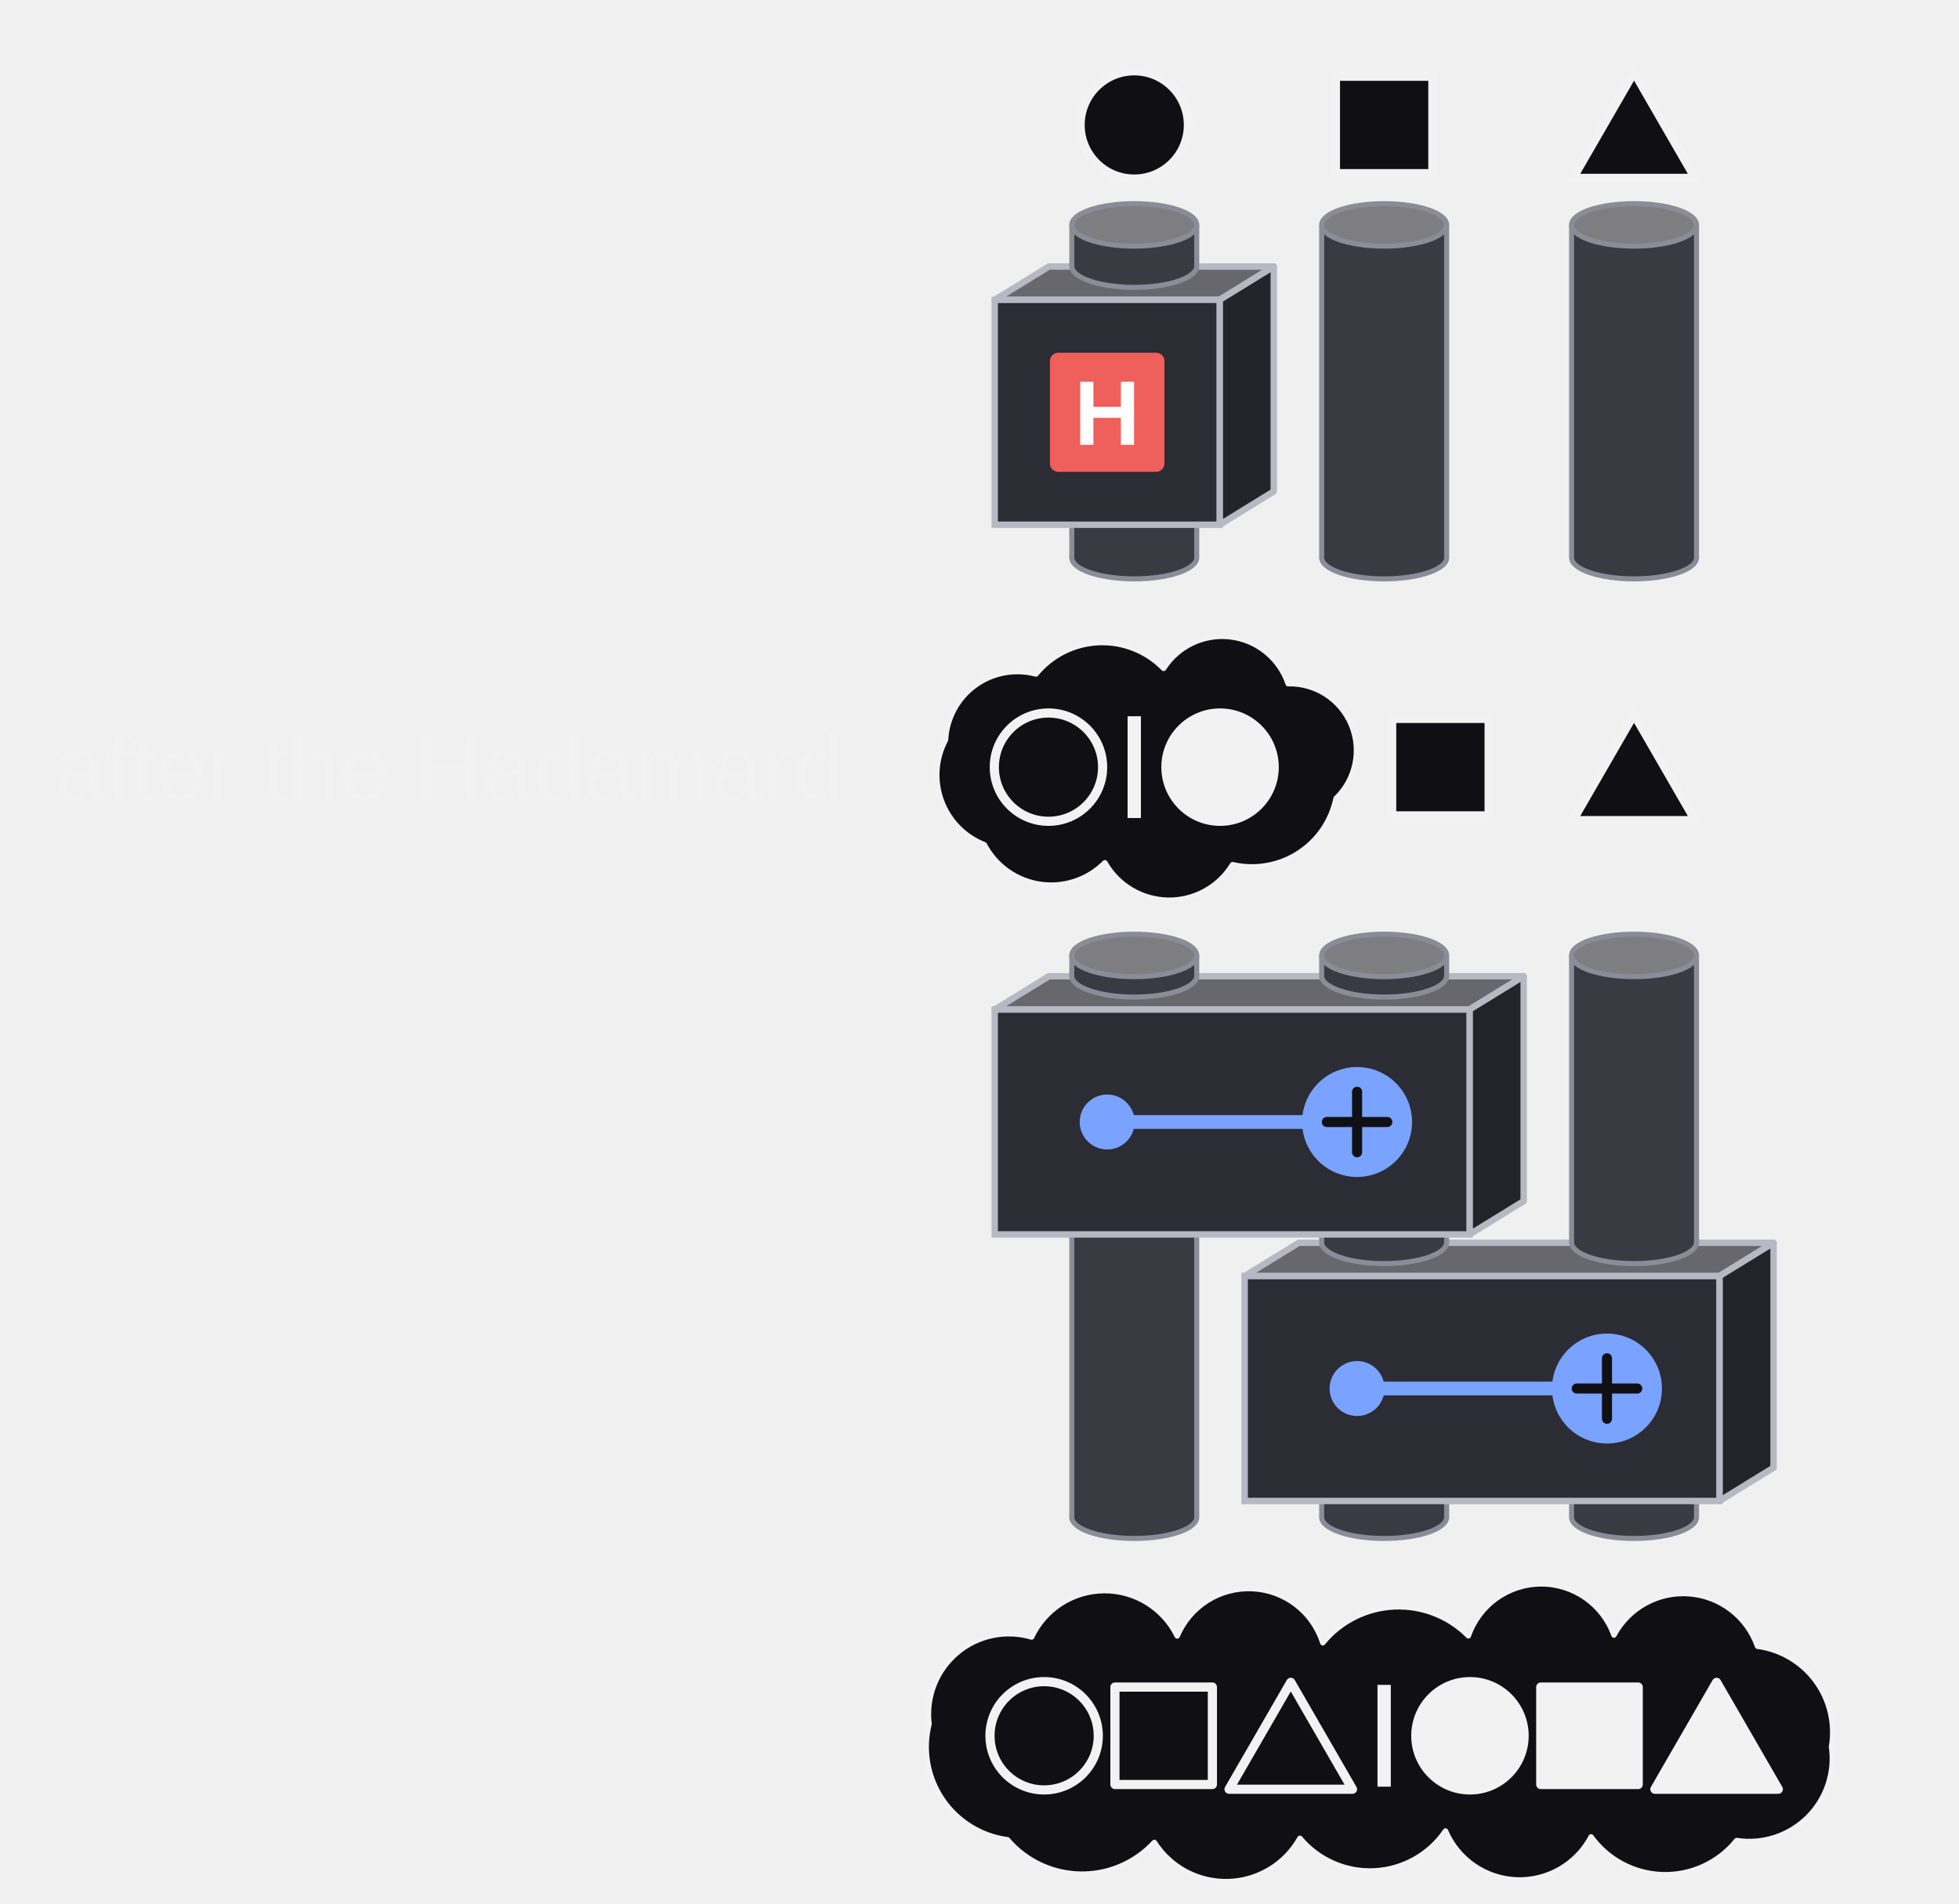
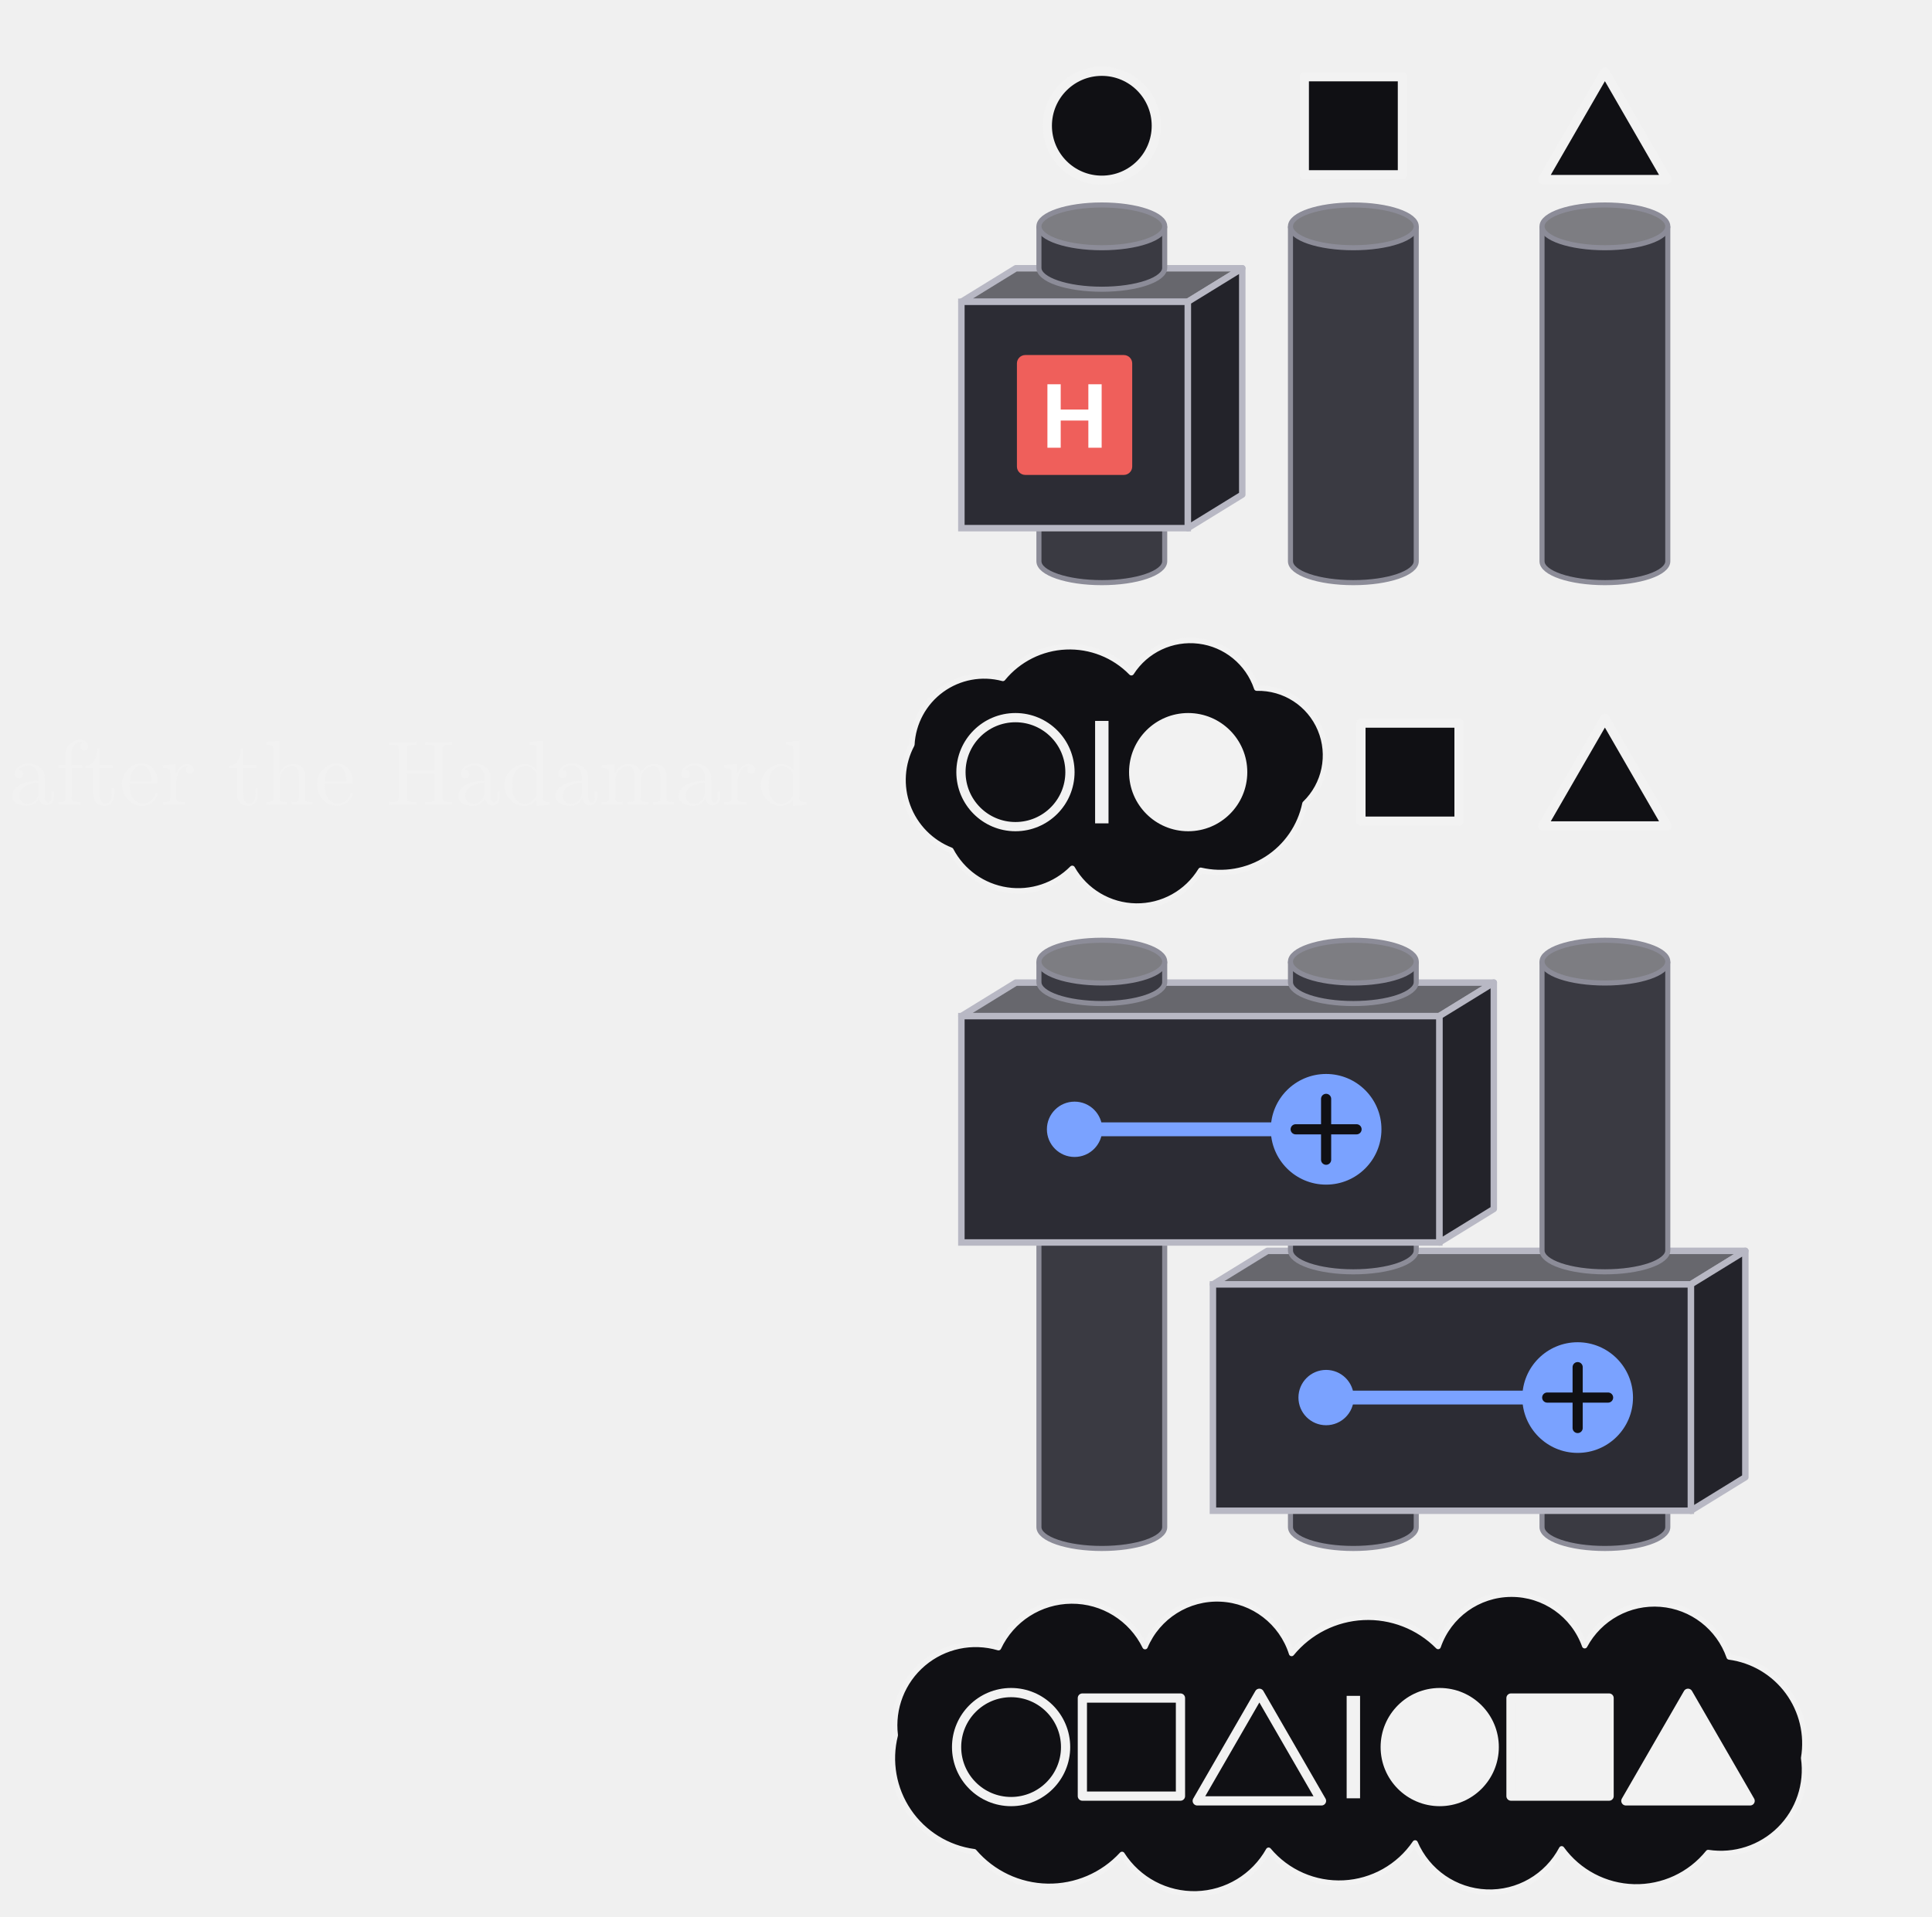
- <svg xmlns="http://www.w3.org/2000/svg" viewBox="-272.336 -17 470.357 457.175" width="470.357" height="457.175" shape-rendering="geometricPrecision">
+ <svg xmlns="http://www.w3.org/2000/svg" viewBox="-262.813 -17 460.834 457.175" width="460.834" height="457.175" shape-rendering="geometricPrecision">
  <g>
    <g data-key="pipe:2:controlled@2-3#0">
      <path d="M45 339.413L45 347.313A15 5.1 0 0 0 75 347.313L75 339.413" fill="#3a3a42" stroke="#8c8c98" stroke-width="1.21" />
    </g>
    <g data-key="pipe:3:controlled@2-3#0">
      <path d="M105 339.413L105 347.313A15 5.1 0 0 0 135 347.313L135 339.413" fill="#3a3a42" stroke="#8c8c98" stroke-width="1.21" />
    </g>
    <g data-key="controlled@2-3#0">
      <path d="M26.5 289.413L39.5 281.413L153.5 281.413L140.5 289.413Z" fill="#67676d" stroke="#b8b8c4" stroke-width="1.54" stroke-linejoin="round" />
      <path d="M140.5 289.413L153.5 281.413L153.5 335.413L140.5 343.413Z" fill="#23232a" stroke="#b8b8c4" stroke-width="1.54" stroke-linejoin="round" />
      <rect x="26.5" y="289.413" width="114" height="54" fill="#2c2c34" stroke="#b8b8c4" stroke-width="1.54" />
    </g>
    <g data-key="pipe:1:controlled@1-2#0">
      <path d="M-15 275.413L-15 347.313A15 5.1 0 0 0 15 347.313L15 275.413" fill="#3a3a42" stroke="#8c8c98" stroke-width="1.21" />
    </g>
    <g data-key="pipe:2:controlled@1-2#0">
      <path d="M45 275.413L45 281.313A15 5.1 0 0 0 75 281.313L75 275.413" fill="#3a3a42" stroke="#8c8c98" stroke-width="1.21" />
    </g>
    <g data-key="controlled@1-2#0">
      <path d="M-33.5 225.413L-20.5 217.413L93.5 217.413L80.5 225.413Z" fill="#67676d" stroke="#b8b8c4" stroke-width="1.54" stroke-linejoin="round" />
      <path d="M80.5 225.413L93.5 217.413L93.5 271.413L80.5 279.413Z" fill="#23232a" stroke="#b8b8c4" stroke-width="1.54" stroke-linejoin="round" />
      <rect x="-33.5" y="225.413" width="114" height="54" fill="#2c2c34" stroke="#b8b8c4" stroke-width="1.54" />
    </g>
    <g data-key="pipe:1:n2">
      <path d="M-15 212.413L-15 217.313A15 5.1 0 0 0 15 217.313L15 212.413" fill="#3a3a42" stroke="#8c8c98" stroke-width="1.21" />
      <ellipse cx="0" cy="212.413" rx="15" ry="5.1" fill="#7d7d82" stroke="#8c8c98" stroke-width="1.21" />
    </g>
    <g data-key="pipe:2:n1">
      <path d="M45 212.413L45 217.313A15 5.1 0 0 0 75 217.313L75 212.413" fill="#3a3a42" stroke="#8c8c98" stroke-width="1.21" />
      <ellipse cx="60" cy="212.413" rx="15" ry="5.1" fill="#7d7d82" stroke="#8c8c98" stroke-width="1.21" />
    </g>
    <g data-key="pipe:3:n1">
      <path d="M105 212.413L105 281.313A15 5.1 0 0 0 135 281.313L135 212.413" fill="#3a3a42" stroke="#8c8c98" stroke-width="1.21" />
      <ellipse cx="120" cy="212.413" rx="15" ry="5.1" fill="#7d7d82" stroke="#8c8c98" stroke-width="1.21" />
    </g>
    <g data-key="pipe:1:single:H@1-1#0">
      <path d="M-15 105L-15 116.9A15 5.1 0 0 0 15 116.9L15 105" fill="#3a3a42" stroke="#8c8c98" stroke-width="1.21" />
    </g>
    <g data-key="single:H@1-1#0">
      <path d="M-33.5 55L-20.5 47L33.5 47L20.5 55Z" fill="#67676d" stroke="#b8b8c4" stroke-width="1.54" stroke-linejoin="round" />
      <path d="M20.5 55L33.5 47L33.5 101L20.5 109Z" fill="#23232a" stroke="#b8b8c4" stroke-width="1.54" stroke-linejoin="round" />
      <rect x="-33.5" y="55" width="54" height="54" fill="#2c2c34" stroke="#b8b8c4" stroke-width="1.54" />
      <rect x="-20.25" y="67.7" width="27.5" height="28.6" rx="2" fill="#ef5f5b" />
      <text x="-6.5" y="89.81" text-anchor="middle" font-family="ui-sans-serif, system-ui, -apple-system, 'Helvetica Neue', Arial, sans-serif" font-size="22" font-weight="700" fill="#ffffff">H</text>
    </g>
    <g data-key="pipe:1:n0">
      <path d="M-15 37L-15 46.9A15 5.1 0 0 0 15 46.9L15 37" fill="#3a3a42" stroke="#8c8c98" stroke-width="1.21" />
      <ellipse cx="0" cy="37" rx="15" ry="5.1" fill="#7d7d82" stroke="#8c8c98" stroke-width="1.21" />
    </g>
    <g data-key="pipe:2:n0">
      <path d="M45 37L45 116.9A15 5.1 0 0 0 75 116.9L75 37" fill="#3a3a42" stroke="#8c8c98" stroke-width="1.21" />
      <ellipse cx="60" cy="37" rx="15" ry="5.1" fill="#7d7d82" stroke="#8c8c98" stroke-width="1.21" />
    </g>
    <g data-key="pipe:3:n0">
      <path d="M105 37L105 116.9A15 5.1 0 0 0 135 116.9L135 37" fill="#3a3a42" stroke="#8c8c98" stroke-width="1.21" />
      <ellipse cx="120" cy="37" rx="15" ry="5.1" fill="#7d7d82" stroke="#8c8c98" stroke-width="1.21" />
    </g>
    <g data-key="view@1-3#0">
      <path d="M-23.6 144.844A20.573 20.573 0 0 1 7.05 143.491A16.7 16.7 0 0 1 36.945 147.166A16.027 16.027 0 0 1 48.455 174.725A20.621 20.621 0 0 1 23.6 190.623A17.782 17.782 0 0 1 -7.05 190.162A18.141 18.141 0 0 1 -36 185.828A17.984 17.984 0 0 1 -45.308 160.64A17.273 17.273 0 0 1 -23.6 144.844Z" fill="#101014" stroke="#f2f2f2" stroke-width="1.3" stroke-linejoin="round" />
    </g>
    <g data-key="view@1-3#0">
      <g transform="translate(-20.6 167.206)">
        <path d="M-13 0A13 13 0 1 0 13 0A13 13 0 1 0 -13 0Z" fill="#101014" stroke="#f2f2f2" stroke-width="2.2" stroke-linejoin="round" />
      </g>
    </g>
    <g data-key="view@1-3#0">
      <g transform="translate(20.6 167.206)">
        <path d="M-13 0A13 13 0 1 0 13 0A13 13 0 1 0 -13 0Z" fill="#f2f2f2" stroke="#f2f2f2" stroke-width="2.2" stroke-linejoin="round" />
      </g>
    </g>
    <g data-key="view@1-3#0">
      <rect x="-1.6" y="154.986" width="3.2" height="24.44" fill="#f2f2f2" />
    </g>
    <g data-key="view@1-3#0">
      <g transform="translate(73.506 167.206)">
        <path d="M-11.7 -11.7L11.7 -11.7L11.7 11.7L-11.7 11.7Z" fill="#101014" stroke="#f2f2f2" stroke-width="2.2" stroke-linejoin="round" />
      </g>
    </g>
    <g data-key="view@1-3#0">
      <g transform="translate(120 167.206)">
        <path d="M0 -12.834L14.82 12.834L-14.82 12.834Z" fill="#101014" stroke="#f2f2f2" stroke-width="2.2" stroke-linejoin="round" />
      </g>
    </g>
    <g data-key="controlled@1-2#0">
      <line x1="-6.5" y1="252.413" x2="53.5" y2="252.413" stroke="#7aa2ff" stroke-width="3.3" stroke-linecap="round" />
    </g>
    <g data-key="controlled@1-2#0">
      <circle cx="-6.5" cy="252.413" r="6.6" fill="#7aa2ff" />
    </g>
    <g data-key="controlled@1-2#0">
      <circle cx="53.5" cy="252.413" r="13.2" fill="#7aa2ff" />
      <line x1="46.24" y1="252.413" x2="60.76" y2="252.413" stroke="#101014" stroke-width="2.42" stroke-linecap="round" />
      <line x1="53.5" y1="245.153" x2="53.5" y2="259.673" stroke="#101014" stroke-width="2.42" stroke-linecap="round" />
    </g>
    <g data-key="controlled@2-3#0">
      <line x1="53.5" y1="316.413" x2="113.5" y2="316.413" stroke="#7aa2ff" stroke-width="3.3" stroke-linecap="round" />
    </g>
    <g data-key="controlled@2-3#0">
      <circle cx="53.5" cy="316.413" r="6.6" fill="#7aa2ff" />
    </g>
    <g data-key="controlled@2-3#0">
      <circle cx="113.5" cy="316.413" r="13.2" fill="#7aa2ff" />
      <line x1="106.24" y1="316.413" x2="120.76" y2="316.413" stroke="#101014" stroke-width="2.42" stroke-linecap="round" />
      <line x1="113.5" y1="309.153" x2="113.5" y2="323.673" stroke="#101014" stroke-width="2.42" stroke-linecap="round" />
    </g>
    <g data-key="state:in">
      <g transform="translate(0 13)">
        <path d="M-13 0A13 13 0 1 0 13 0A13 13 0 1 0 -13 0Z" fill="#101014" stroke="#f2f2f2" stroke-width="2.2" stroke-linejoin="round" />
      </g>
    </g>
    <g data-key="state:in">
      <g transform="translate(60 13)">
        <path d="M-11.7 -11.7L11.7 -11.7L11.7 11.7L-11.7 11.7Z" fill="#101014" stroke="#f2f2f2" stroke-width="2.2" stroke-linejoin="round" />
      </g>
    </g>
    <g data-key="state:in">
      <g transform="translate(120 13)">
        <path d="M0 -12.834L14.82 12.834L-14.82 12.834Z" fill="#101014" stroke="#f2f2f2" stroke-width="2.2" stroke-linejoin="round" />
      </g>
    </g>
    <g data-key="state:out">
      <path d="M-24.64 376.077A19.376 19.376 0 0 1 10.314 375.827A18.646 18.646 0 0 1 45.268 377.46A23.553 23.553 0 0 1 80.222 375.794A18.526 18.526 0 0 1 115.176 375.608A18.875 18.875 0 0 1 149.645 378.296A20.831 20.831 0 0 1 167.411 402.41A19.951 19.951 0 0 1 144.64 424.952A22.01 22.01 0 0 1 109.686 424.073A19.378 19.378 0 0 1 74.732 422.665A21.941 21.941 0 0 1 39.778 424.409A20.379 20.379 0 0 1 4.824 425.401A23.57 23.57 0 0 1 -30.453 424.759A22.498 22.498 0 0 1 -49.273 396.964A19.323 19.323 0 0 1 -24.64 376.077Z" fill="#101014" stroke="#f2f2f2" stroke-width="1.3" stroke-linejoin="round" />
    </g>
    <g data-key="state:out">
      <g transform="translate(-21.64 399.794)">
        <path d="M-13 0A13 13 0 1 0 13 0A13 13 0 1 0 -13 0Z" fill="#101014" stroke="#f2f2f2" stroke-width="2.2" stroke-linejoin="round" />
      </g>
    </g>
    <g data-key="state:out">
      <g transform="translate(7.06 399.794)">
        <path d="M-11.7 -11.7L11.7 -11.7L11.7 11.7L-11.7 11.7Z" fill="#101014" stroke="#f2f2f2" stroke-width="2.2" stroke-linejoin="round" />
      </g>
    </g>
    <g data-key="state:out">
      <g transform="translate(37.58 399.794)">
        <path d="M0 -12.834L14.82 12.834L-14.82 12.834Z" fill="#101014" stroke="#f2f2f2" stroke-width="2.2" stroke-linejoin="round" />
      </g>
    </g>
    <g data-key="state:out">
      <g transform="translate(80.6 399.794)">
        <path d="M-13 0A13 13 0 1 0 13 0A13 13 0 1 0 -13 0Z" fill="#f2f2f2" stroke="#f2f2f2" stroke-width="2.2" stroke-linejoin="round" />
      </g>
    </g>
    <g data-key="state:out">
      <g transform="translate(109.3 399.794)">
        <path d="M-11.7 -11.7L11.7 -11.7L11.7 11.7L-11.7 11.7Z" fill="#f2f2f2" stroke="#f2f2f2" stroke-width="2.2" stroke-linejoin="round" />
      </g>
    </g>
    <g data-key="state:out">
      <g transform="translate(139.82 399.794)">
        <path d="M0 -12.834L14.82 12.834L-14.82 12.834Z" fill="#f2f2f2" stroke="#f2f2f2" stroke-width="2.2" stroke-linejoin="round" />
      </g>
    </g>
    <g data-key="state:out">
      <rect x="58.4" y="387.574" width="3.2" height="24.44" fill="#f2f2f2" />
    </g>
-     <text x="-69.806" y="175.016" text-anchor="end" font-family="ui-sans-serif, system-ui, -apple-system, 'Helvetica Neue', Arial, sans-serif" font-size="22" font-weight="400" fill="#f2f2f2">after the Hadamard</text>
+     <text x="-69.806" y="175.016" text-anchor="end" font-family="'Latin Modern Roman', 'CMU Serif', 'Computer Modern', 'Latin Modern Roman 10', 'Times New Roman', Times, serif" font-size="22" font-weight="400" fill="#f2f2f2">after the Hadamard</text>
  </g>
</svg>
